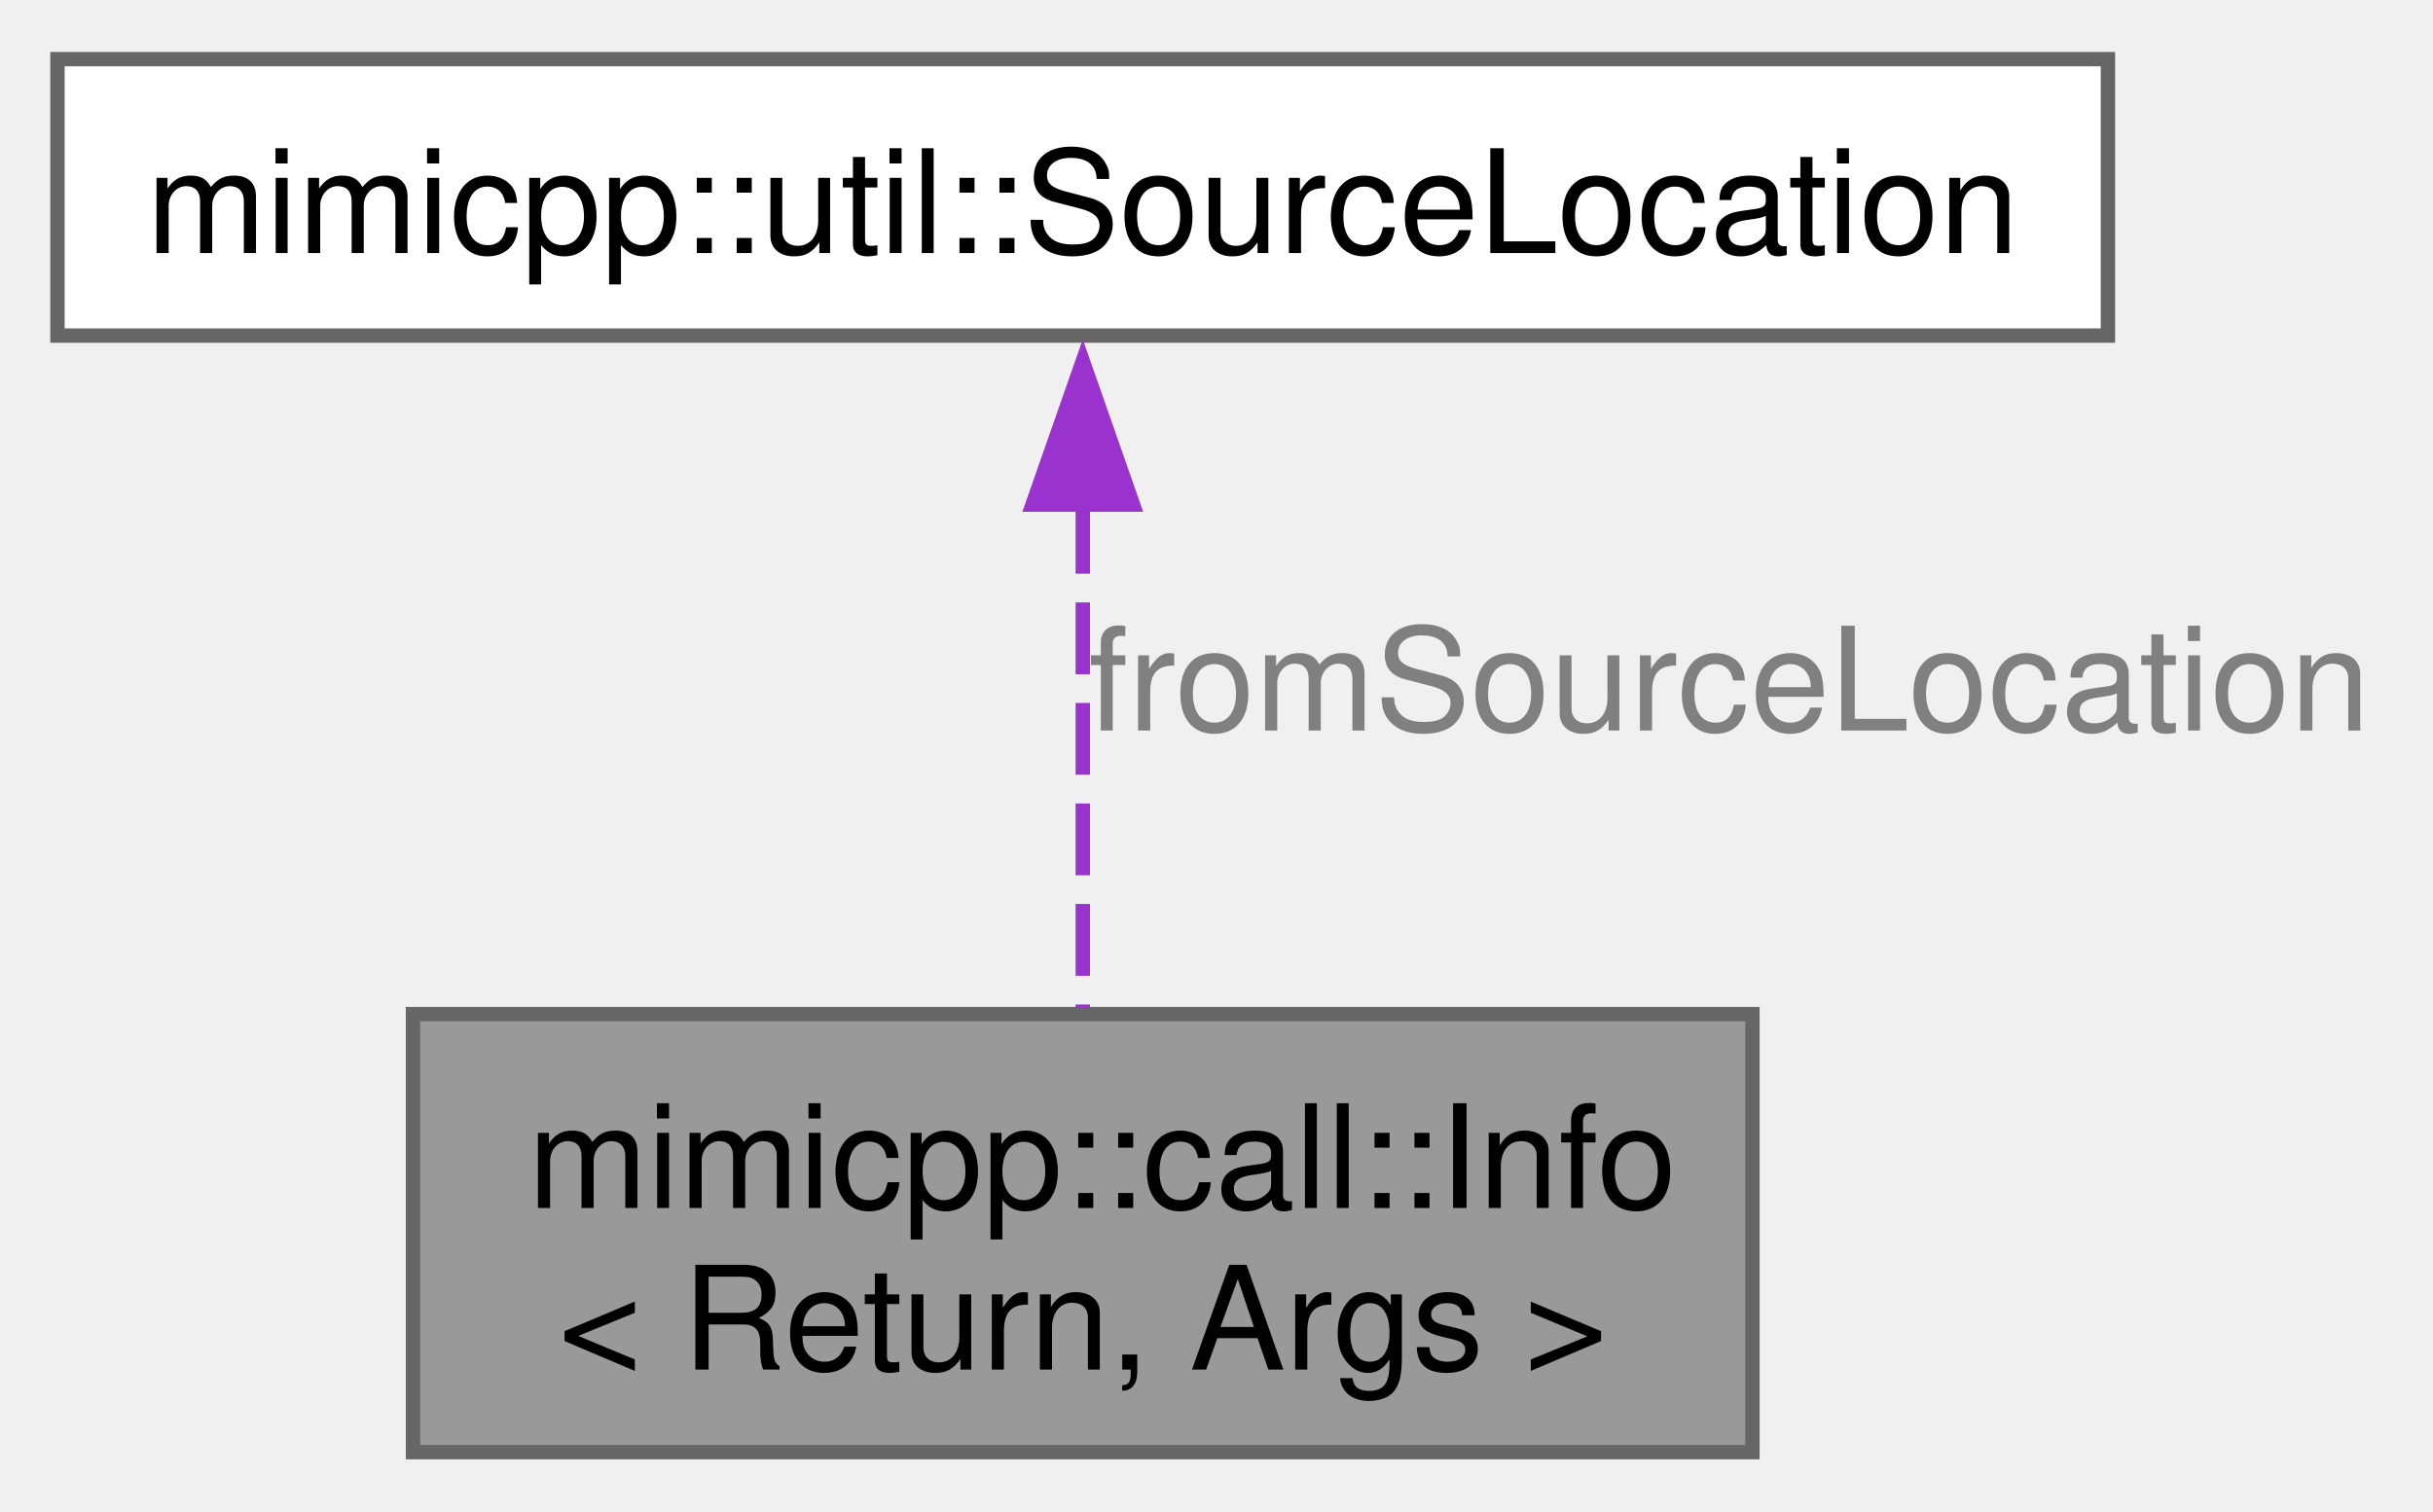
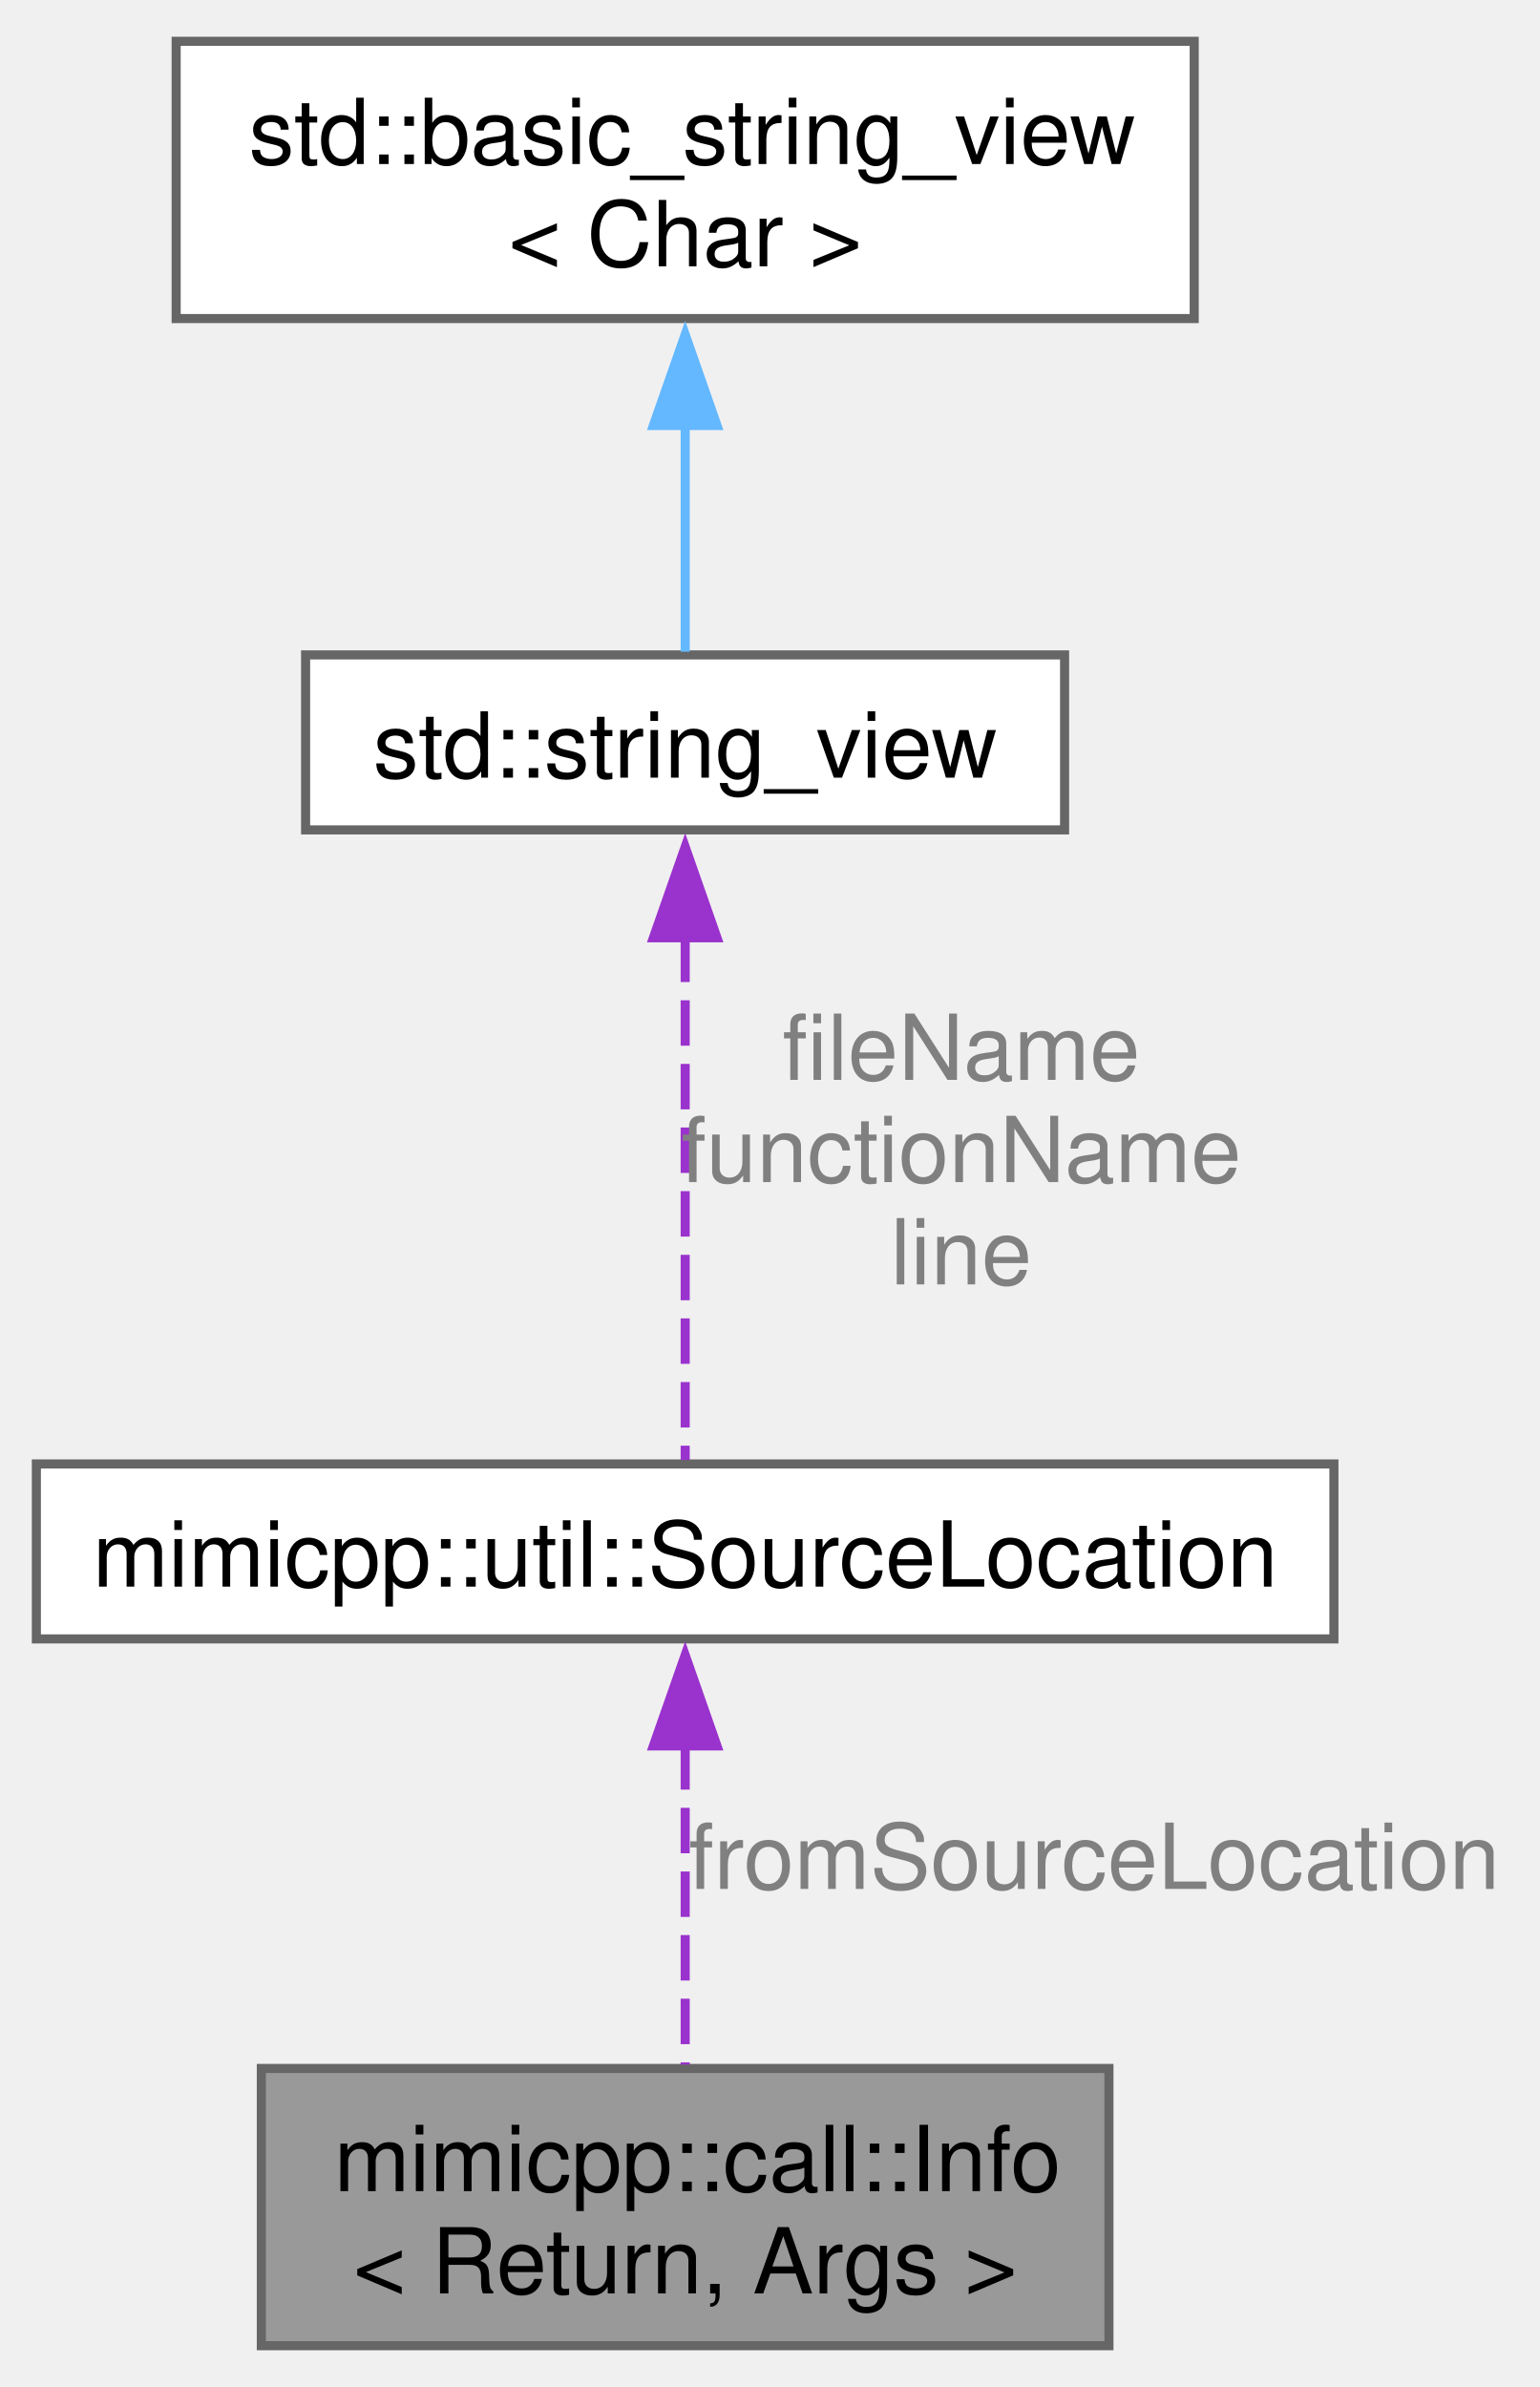
- <svg xmlns="http://www.w3.org/2000/svg" xmlns:xlink="http://www.w3.org/1999/xlink" width="169pt" height="105pt" viewBox="0.00 0.00 169.38 105.00">
-   <g id="graph0" class="graph" transform="scale(1 1) rotate(0) translate(4 101)">
+ <svg xmlns="http://www.w3.org/2000/svg" xmlns:xlink="http://www.w3.org/1999/xlink" width="169pt" height="262pt" viewBox="0.00 0.00 169.38 261.50">
+   <g id="graph0" class="graph" transform="scale(1 1) rotate(0) translate(4 257.5)">
    <g id="Node000001" class="node">
      <g id="a_Node000001">
        <a xlink:title=" ">
          <polygon fill="#999999" stroke="#666666" points="118,-30.5 24.75,-30.5 24.75,0 118,0 118,-30.5" />
          <text text-anchor="start" x="32.75" y="-17" font-family="Helvetica,sans-Serif" font-size="10.00">mimicpp::call::Info</text>
          <text text-anchor="middle" x="71.38" y="-5.75" font-family="Helvetica,sans-Serif" font-size="10.00">&lt; Return, Args &gt;</text>
        </a>
      </g>
    </g>
    <g id="Node000002" class="node">
      <g id="a_Node000002">
-         <a xlink:href="../../db/df5/classmimicpp_1_1util_1_1_source_location.html" target="_top" xlink:title="A thin wrapper around the currently installed source-location backend with additional operator ==.">
+         <a xlink:href="../../db/df5/classmimicpp_1_1util_1_1_source_location.html" target="_top" xlink:title="A thin wrapper around general source-location info.">
          <polygon fill="white" stroke="#666666" points="142.75,-97 0,-97 0,-77.75 142.75,-77.75 142.75,-97" />
          <text text-anchor="middle" x="71.38" y="-83.5" font-family="Helvetica,sans-Serif" font-size="10.00">mimicpp::util::SourceLocation</text>
        </a>
      </g>
    </g>
    <g id="edge1_Node000001_Node000002" class="edge">
      <g id="a_edge1_Node000001_Node000002">
        <a xlink:title=" ">
          <path fill="none" stroke="#9a32cd" stroke-dasharray="5,2" d="M71.38,-66.17C71.38,-54.91 71.38,-41.14 71.38,-30.92" />
          <polygon fill="#9a32cd" stroke="#9a32cd" points="67.88,-65.98 71.38,-75.98 74.88,-65.98 67.88,-65.98" />
        </a>
      </g>
      <text text-anchor="middle" x="116.38" y="-50.25" font-family="Helvetica,sans-Serif" font-size="10.00" fill="grey"> fromSourceLocation</text>
    </g>
+     <g id="Node000003" class="node">
+       <g id="a_Node000003">
+         <a xlink:title=" ">
+           <polygon fill="white" stroke="#666666" points="113.12,-186 29.62,-186 29.62,-166.75 113.12,-166.75 113.12,-186" />
+           <text text-anchor="middle" x="71.38" y="-172.5" font-family="Helvetica,sans-Serif" font-size="10.00">std::string_view</text>
+         </a>
+       </g>
+     </g>
+     <g id="edge2_Node000002_Node000003" class="edge">
+       <g id="a_edge2_Node000002_Node000003">
+         <a xlink:title=" ">
+           <path fill="none" stroke="#9a32cd" stroke-dasharray="5,2" d="M71.38,-155.01C71.38,-136.8 71.38,-110.97 71.38,-97.44" />
+           <polygon fill="#9a32cd" stroke="#9a32cd" points="67.88,-154.88 71.38,-164.88 74.88,-154.88 67.88,-154.88" />
+         </a>
+       </g>
+       <text text-anchor="middle" x="101.75" y="-139.25" font-family="Helvetica,sans-Serif" font-size="10.00" fill="grey"> fileName</text>
+       <text text-anchor="middle" x="101.75" y="-128" font-family="Helvetica,sans-Serif" font-size="10.00" fill="grey">functionName</text>
+       <text text-anchor="middle" x="101.75" y="-116.75" font-family="Helvetica,sans-Serif" font-size="10.00" fill="grey">line</text>
+     </g>
+     <g id="Node000004" class="node">
+       <g id="a_Node000004">
+         <a xlink:title=" ">
+           <polygon fill="white" stroke="#666666" points="127.38,-253.5 15.38,-253.5 15.38,-223 127.38,-223 127.38,-253.5" />
+           <text text-anchor="start" x="23.38" y="-240" font-family="Helvetica,sans-Serif" font-size="10.00">std::basic_string_view</text>
+           <text text-anchor="middle" x="71.38" y="-228.75" font-family="Helvetica,sans-Serif" font-size="10.00">&lt; Char &gt;</text>
+         </a>
+       </g>
+     </g>
+     <g id="edge3_Node000003_Node000004" class="edge">
+       <g id="a_edge3_Node000003_Node000004">
+         <a xlink:title=" ">
+           <path fill="none" stroke="#63b8ff" d="M71.38,-211.52C71.38,-202.54 71.38,-193.04 71.38,-186.35" />
+           <polygon fill="#63b8ff" stroke="#63b8ff" points="67.88,-211.24 71.38,-221.24 74.88,-211.24 67.88,-211.24" />
+         </a>
+       </g>
+     </g>
  </g>
</svg>
